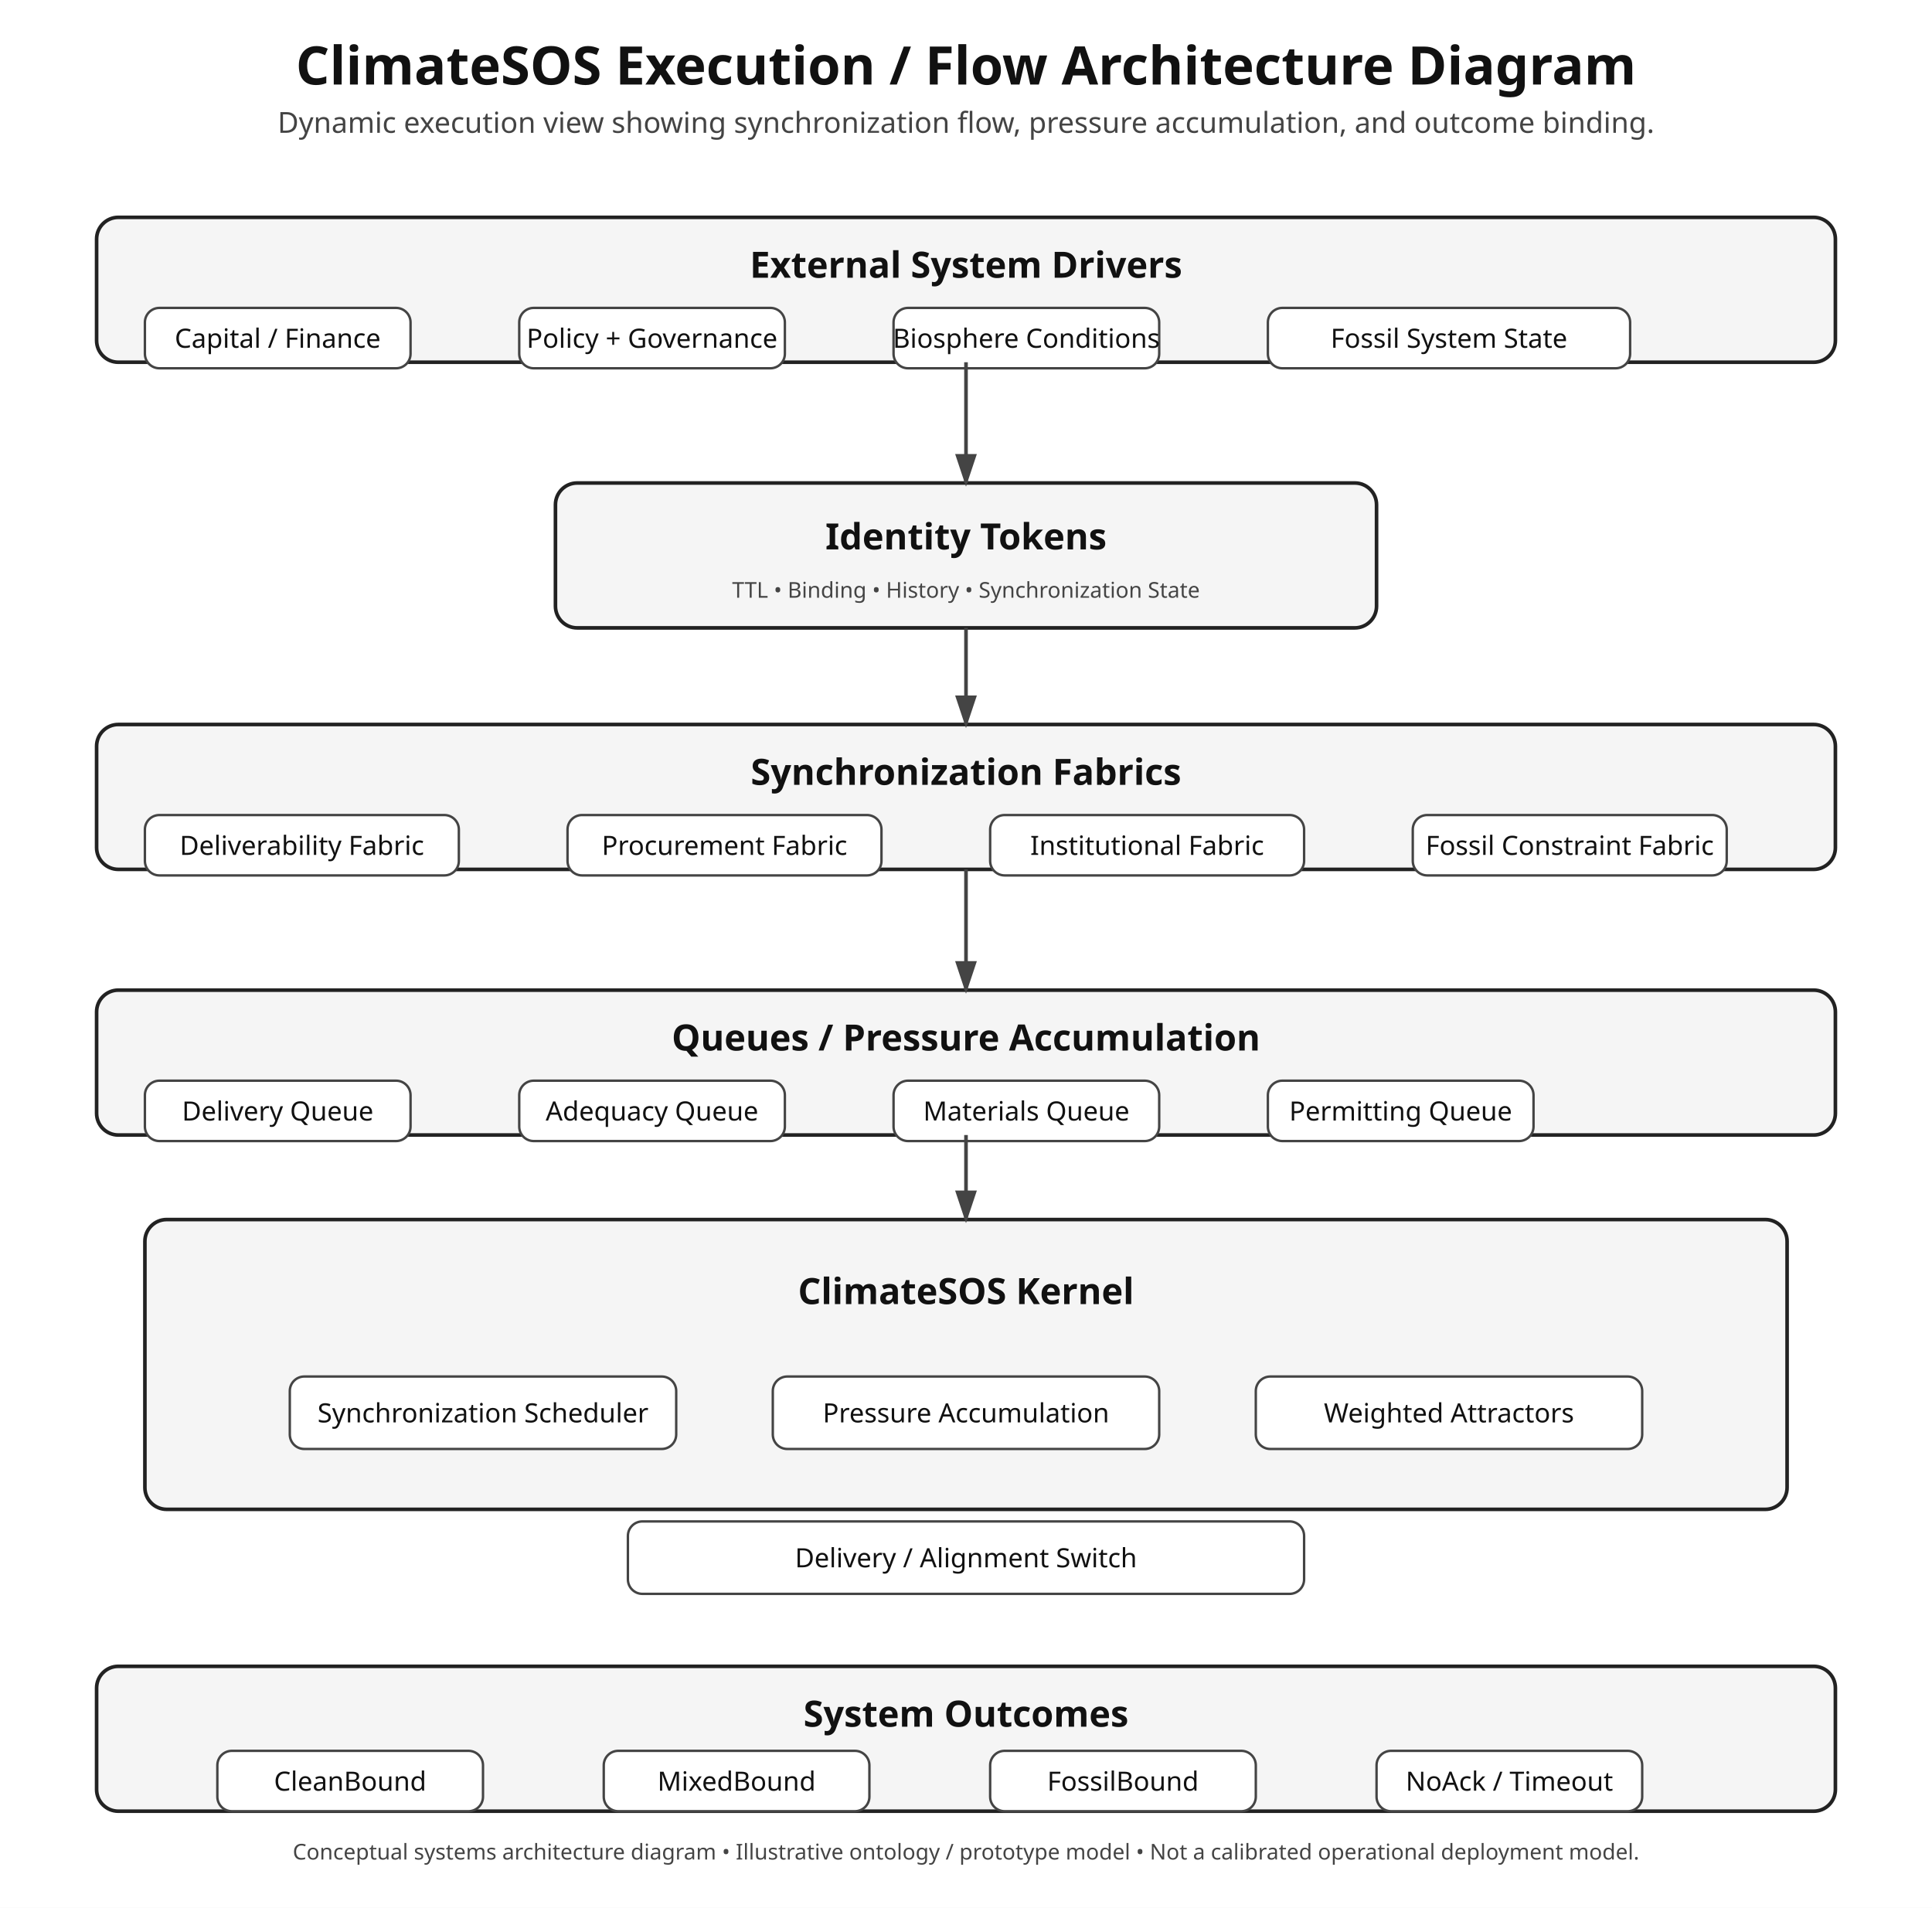
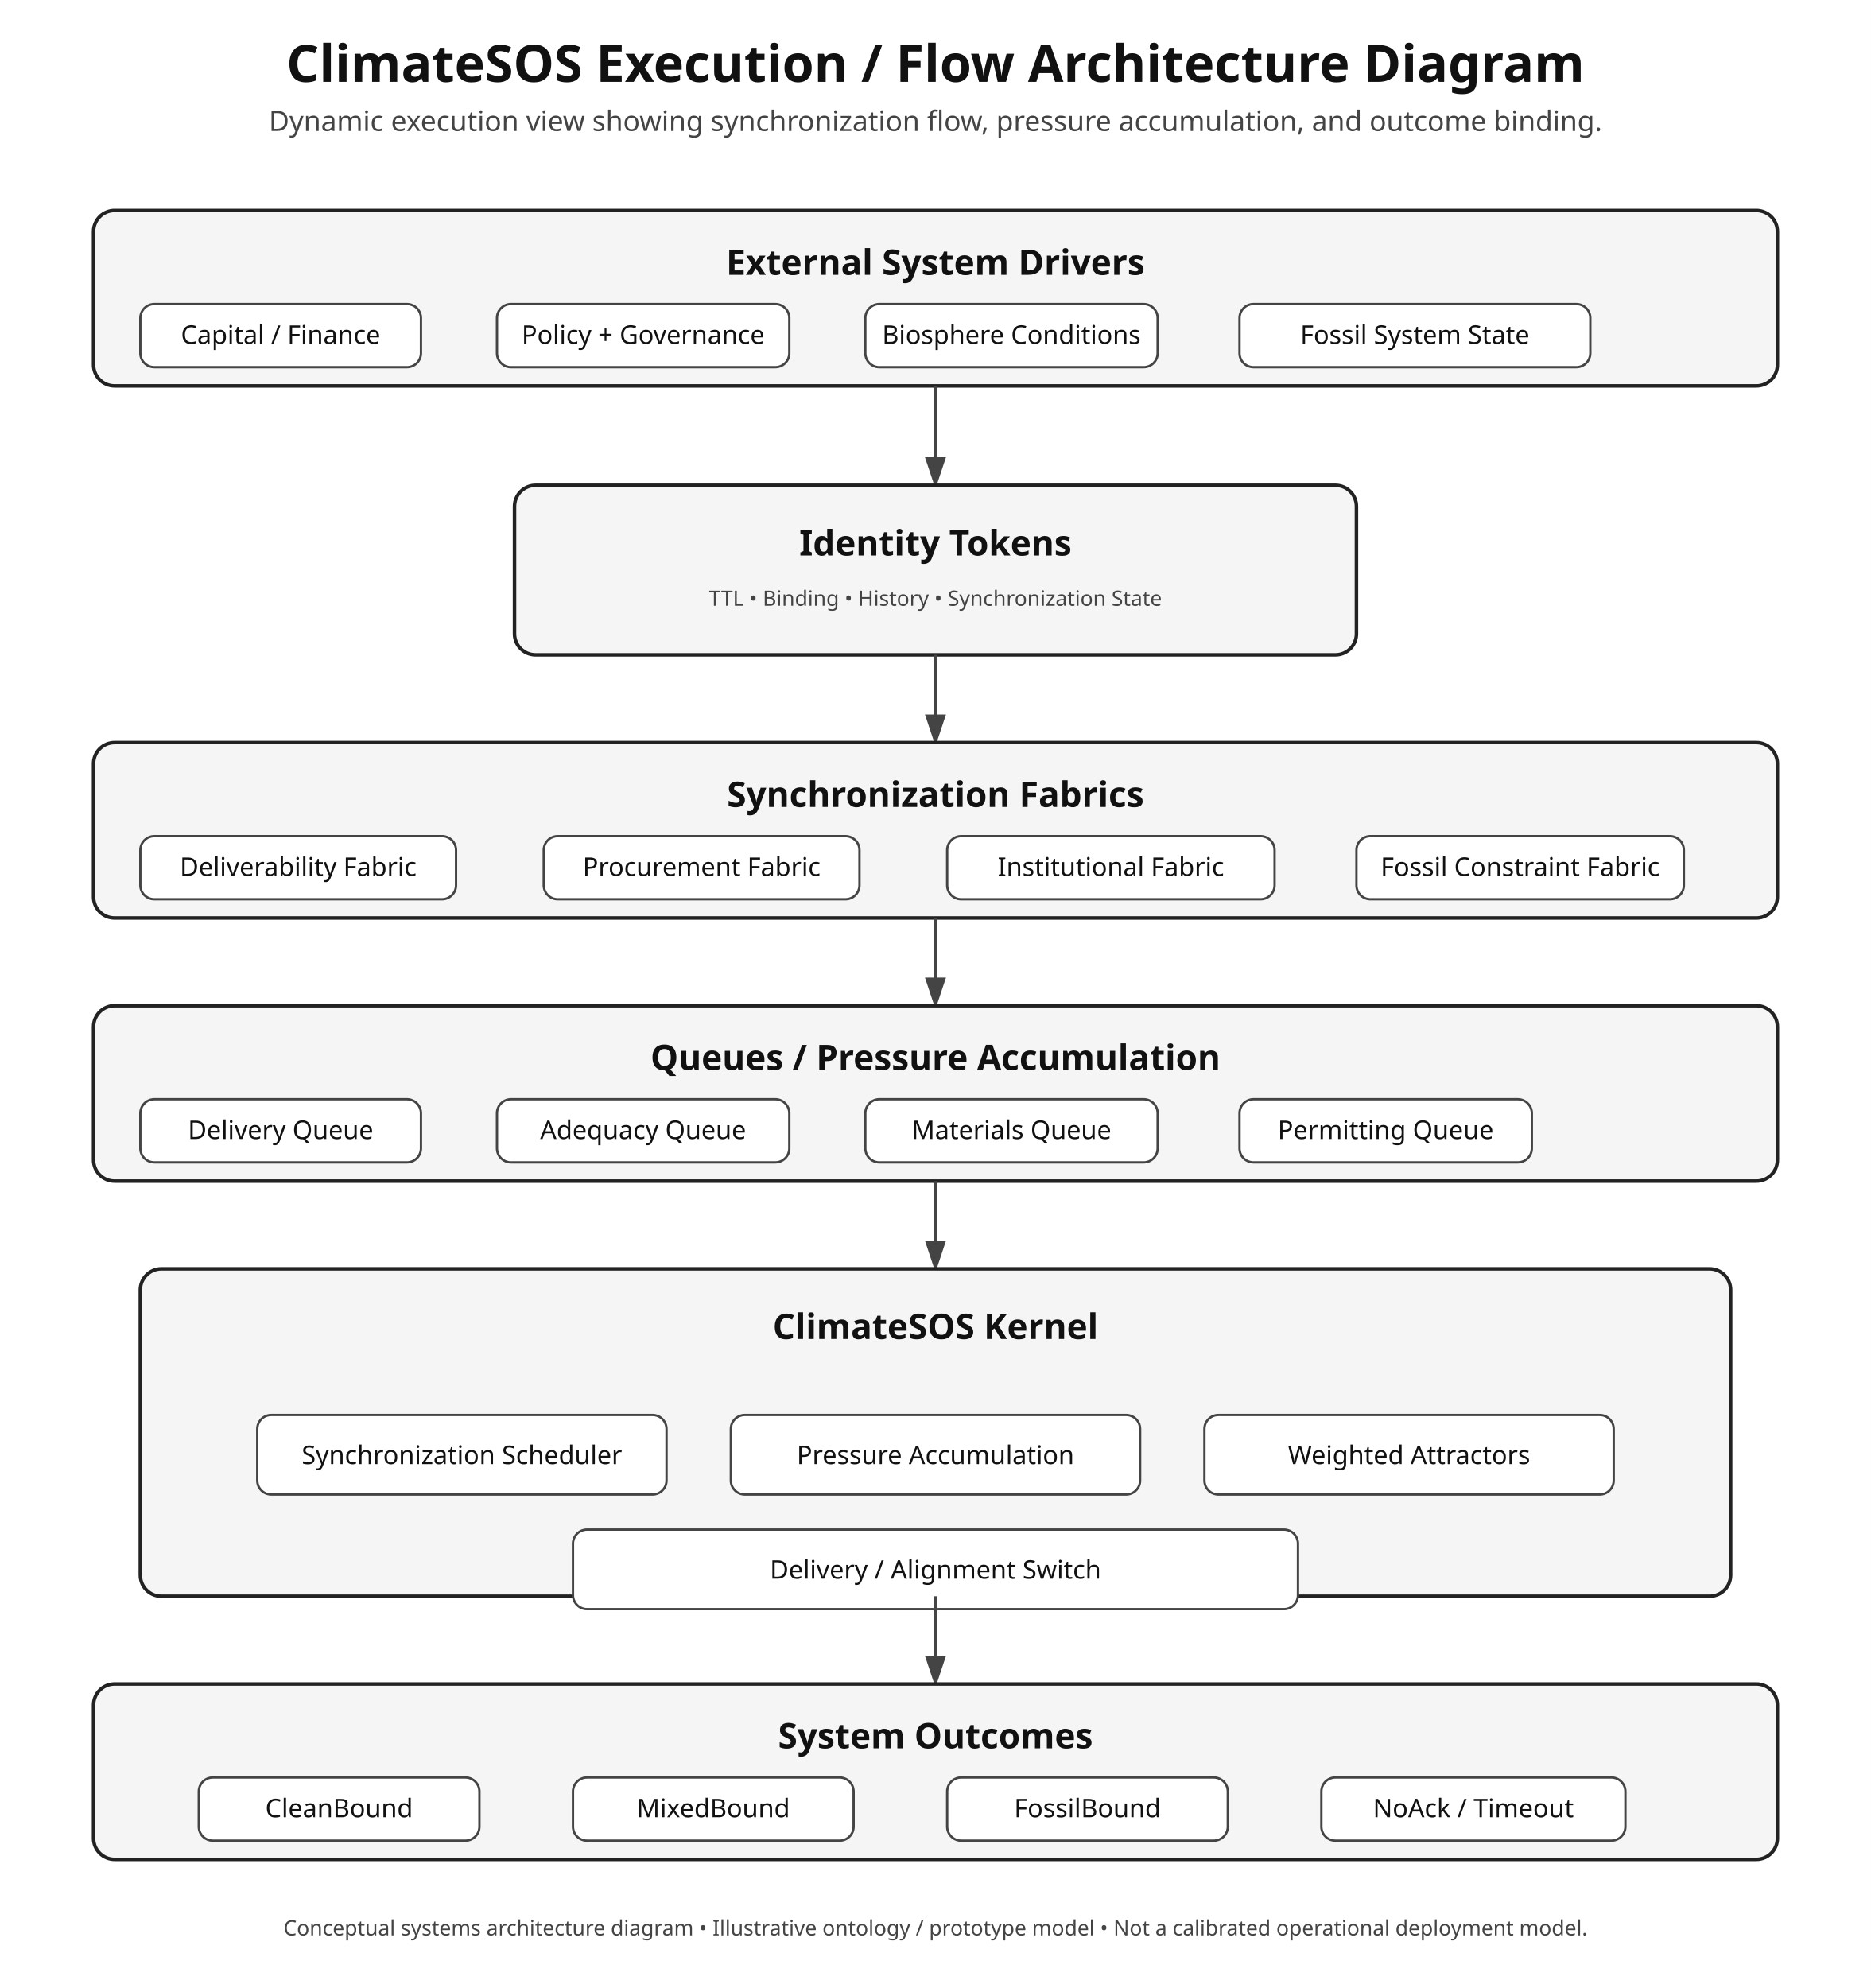
- <svg xmlns="http://www.w3.org/2000/svg" width="1600" height="1580" viewBox="0 0 1600 1580">
+ <svg xmlns="http://www.w3.org/2000/svg" width="1600" height="1700" viewBox="0 0 1600 1700" role="img" aria-labelledby="title desc">
  <defs>
    <style>
      .title { font: bold 44px sans-serif; fill: #111; }
      .subtitle { font: 24px sans-serif; fill: #444; }
      .section { font: bold 30px sans-serif; fill: #111; }
      .label { font: 22px sans-serif; fill: #111; }
      .small { font: 18px sans-serif; fill: #444; }
      .box { fill: #f5f5f5; stroke: #222; stroke-width: 3; rx: 18; }
      .inner { fill: #ffffff; stroke: #444; stroke-width: 2; rx: 12; }
      .line { stroke: #444; stroke-width: 3; marker-end: url(#arrow); }
    </style>
    <marker id="arrow" markerWidth="10" markerHeight="10" refX="8" refY="3" orient="auto">
      <path d="M0,0 L0,6 L9,3 z" fill="#444" />
    </marker>
  </defs>
  <rect width="100%" height="100%" fill="#ffffff" />
  <text x="800" y="70" text-anchor="middle" class="title">ClimateSOS Execution / Flow Architecture Diagram</text>
-   <text x="800" y="110" text-anchor="middle" class="subtitle">Dynamic execution view showing synchronization flow, pressure accumulation, and outcome binding.</text>
-   <rect x="80" y="180" width="1440" height="120" class="box" />
-   <text x="800" y="230" text-anchor="middle" class="section">External System Drivers</text>
-   <rect x="120" y="255" width="220" height="50" class="inner" />
-   <text x="230" y="288" text-anchor="middle" class="label">Capital / Finance</text>
-   <rect x="430" y="255" width="220" height="50" class="inner" />
-   <text x="540" y="288" text-anchor="middle" class="label">Policy + Governance</text>
-   <rect x="740" y="255" width="220" height="50" class="inner" />
-   <text x="850" y="288" text-anchor="middle" class="label">Biosphere Conditions</text>
-   <rect x="1050" y="255" width="300" height="50" class="inner" />
-   <text x="1200" y="288" text-anchor="middle" class="label">Fossil System State</text>
-   <rect x="460" y="400" width="680" height="120" class="box" />
-   <text x="800" y="455" text-anchor="middle" class="section">Identity Tokens</text>
-   <text x="800" y="495" text-anchor="middle" class="small">TTL • Binding • History • Synchronization State</text>
-   <line x1="800" y1="300" x2="800" y2="400" class="line" />
-   <rect x="80" y="600" width="1440" height="120" class="box" />
-   <text x="800" y="650" text-anchor="middle" class="section">Synchronization Fabrics</text>
-   <rect x="120" y="675" width="260" height="50" class="inner" />
-   <text x="250" y="708" text-anchor="middle" class="label">Deliverability Fabric</text>
-   <rect x="470" y="675" width="260" height="50" class="inner" />
-   <text x="600" y="708" text-anchor="middle" class="label">Procurement Fabric</text>
-   <rect x="820" y="675" width="260" height="50" class="inner" />
-   <text x="950" y="708" text-anchor="middle" class="label">Institutional Fabric</text>
-   <rect x="1170" y="675" width="260" height="50" class="inner" />
-   <text x="1300" y="708" text-anchor="middle" class="label">Fossil Constraint Fabric</text>
-   <line x1="800" y1="520" x2="800" y2="600" class="line" />
-   <rect x="80" y="820" width="1440" height="120" class="box" />
-   <text x="800" y="870" text-anchor="middle" class="section">Queues / Pressure Accumulation</text>
-   <rect x="120" y="895" width="220" height="50" class="inner" />
-   <text x="230" y="928" text-anchor="middle" class="label">Delivery Queue</text>
-   <rect x="430" y="895" width="220" height="50" class="inner" />
-   <text x="540" y="928" text-anchor="middle" class="label">Adequacy Queue</text>
-   <rect x="740" y="895" width="220" height="50" class="inner" />
-   <text x="850" y="928" text-anchor="middle" class="label">Materials Queue</text>
-   <rect x="1050" y="895" width="220" height="50" class="inner" />
-   <text x="1160" y="928" text-anchor="middle" class="label">Permitting Queue</text>
-   <line x1="800" y1="720" x2="800" y2="820" class="line" />
-   <rect x="120" y="1010" width="1360" height="240" class="box" />
-   <text x="800" y="1080" text-anchor="middle" class="section">ClimateSOS Kernel</text>
-   <rect x="240" y="1140" width="320" height="60" class="inner" />
-   <text x="400" y="1178" text-anchor="middle" class="label">Synchronization Scheduler</text>
-   <rect x="640" y="1140" width="320" height="60" class="inner" />
-   <text x="800" y="1178" text-anchor="middle" class="label">Pressure Accumulation</text>
-   <rect x="1040" y="1140" width="320" height="60" class="inner" />
-   <text x="1200" y="1178" text-anchor="middle" class="label">Weighted Attractors</text>
-   <rect x="520" y="1260" width="560" height="60" class="inner" />
-   <text x="800" y="1298" text-anchor="middle" class="label">Delivery / Alignment Switch</text>
-   <line x1="800" y1="940" x2="800" y2="1010" class="line" />
-   <rect x="80" y="1380" width="1440" height="120" class="box" />
-   <text x="800" y="1430" text-anchor="middle" class="section">System Outcomes</text>
-   <rect x="180" y="1450" width="220" height="50" class="inner" />
-   <text x="290" y="1483" text-anchor="middle" class="label">CleanBound</text>
-   <rect x="500" y="1450" width="220" height="50" class="inner" />
-   <text x="610" y="1483" text-anchor="middle" class="label">MixedBound</text>
-   <rect x="820" y="1450" width="220" height="50" class="inner" />
-   <text x="930" y="1483" text-anchor="middle" class="label">FossilBound</text>
-   <rect x="1140" y="1450" width="220" height="50" class="inner" />
-   <text x="1250" y="1483" text-anchor="middle" class="label">NoAck / Timeout</text>
-   <text x="800" y="1540" text-anchor="middle" class="small">
+   <text x="800" y="112" text-anchor="middle" class="subtitle">Dynamic execution view showing synchronization flow, pressure accumulation, and outcome binding.</text>
+   <rect x="80" y="180" width="1440" height="150" class="box" />
+   <text x="800" y="235" text-anchor="middle" class="section">External System Drivers</text>
+   <rect x="120" y="260" width="240" height="54" class="inner" />
+   <text x="240" y="294" text-anchor="middle" class="label">Capital / Finance</text>
+   <rect x="425" y="260" width="250" height="54" class="inner" />
+   <text x="550" y="294" text-anchor="middle" class="label">Policy + Governance</text>
+   <rect x="740" y="260" width="250" height="54" class="inner" />
+   <text x="865" y="294" text-anchor="middle" class="label">Biosphere Conditions</text>
+   <rect x="1060" y="260" width="300" height="54" class="inner" />
+   <text x="1210" y="294" text-anchor="middle" class="label">Fossil System State</text>
+   <line x1="800" y1="330" x2="800" y2="415" class="line" />
+   <rect x="440" y="415" width="720" height="145" class="box" />
+   <text x="800" y="475" text-anchor="middle" class="section">Identity Tokens</text>
+   <text x="800" y="518" text-anchor="middle" class="small">TTL • Binding • History • Synchronization State</text>
+   <line x1="800" y1="560" x2="800" y2="635" class="line" />
+   <rect x="80" y="635" width="1440" height="150" class="box" />
+   <text x="800" y="690" text-anchor="middle" class="section">Synchronization Fabrics</text>
+   <rect x="120" y="715" width="270" height="54" class="inner" />
+   <text x="255" y="749" text-anchor="middle" class="label">Deliverability Fabric</text>
+   <rect x="465" y="715" width="270" height="54" class="inner" />
+   <text x="600" y="749" text-anchor="middle" class="label">Procurement Fabric</text>
+   <rect x="810" y="715" width="280" height="54" class="inner" />
+   <text x="950" y="749" text-anchor="middle" class="label">Institutional Fabric</text>
+   <rect x="1160" y="715" width="280" height="54" class="inner" />
+   <text x="1300" y="749" text-anchor="middle" class="label">Fossil Constraint Fabric</text>
+   <line x1="800" y1="785" x2="800" y2="860" class="line" />
+   <rect x="80" y="860" width="1440" height="150" class="box" />
+   <text x="800" y="915" text-anchor="middle" class="section">Queues / Pressure Accumulation</text>
+   <rect x="120" y="940" width="240" height="54" class="inner" />
+   <text x="240" y="974" text-anchor="middle" class="label">Delivery Queue</text>
+   <rect x="425" y="940" width="250" height="54" class="inner" />
+   <text x="550" y="974" text-anchor="middle" class="label">Adequacy Queue</text>
+   <rect x="740" y="940" width="250" height="54" class="inner" />
+   <text x="865" y="974" text-anchor="middle" class="label">Materials Queue</text>
+   <rect x="1060" y="940" width="250" height="54" class="inner" />
+   <text x="1185" y="974" text-anchor="middle" class="label">Permitting Queue</text>
+   <line x1="800" y1="1010" x2="800" y2="1085" class="line" />
+   <rect x="120" y="1085" width="1360" height="280" class="box" />
+   <text x="800" y="1145" text-anchor="middle" class="section">ClimateSOS Kernel</text>
+   <rect x="220" y="1210" width="350" height="68" class="inner" />
+   <text x="395" y="1252" text-anchor="middle" class="label">Synchronization Scheduler</text>
+   <rect x="625" y="1210" width="350" height="68" class="inner" />
+   <text x="800" y="1252" text-anchor="middle" class="label">Pressure Accumulation</text>
+   <rect x="1030" y="1210" width="350" height="68" class="inner" />
+   <text x="1205" y="1252" text-anchor="middle" class="label">Weighted Attractors</text>
+   <rect x="490" y="1308" width="620" height="68" class="inner" />
+   <text x="800" y="1350" text-anchor="middle" class="label">Delivery / Alignment Switch</text>
+   <line x1="800" y1="1365" x2="800" y2="1440" class="line" />
+   <rect x="80" y="1440" width="1440" height="150" class="box" />
+   <text x="800" y="1495" text-anchor="middle" class="section">System Outcomes</text>
+   <rect x="170" y="1520" width="240" height="54" class="inner" />
+   <text x="290" y="1554" text-anchor="middle" class="label">CleanBound</text>
+   <rect x="490" y="1520" width="240" height="54" class="inner" />
+   <text x="610" y="1554" text-anchor="middle" class="label">MixedBound</text>
+   <rect x="810" y="1520" width="240" height="54" class="inner" />
+   <text x="930" y="1554" text-anchor="middle" class="label">FossilBound</text>
+   <rect x="1130" y="1520" width="260" height="54" class="inner" />
+   <text x="1260" y="1554" text-anchor="middle" class="label">NoAck / Timeout</text>
+   <text x="800" y="1655" text-anchor="middle" class="small">
    Conceptual systems architecture diagram • Illustrative ontology / prototype model • Not a calibrated operational deployment model.
  </text>
</svg>
